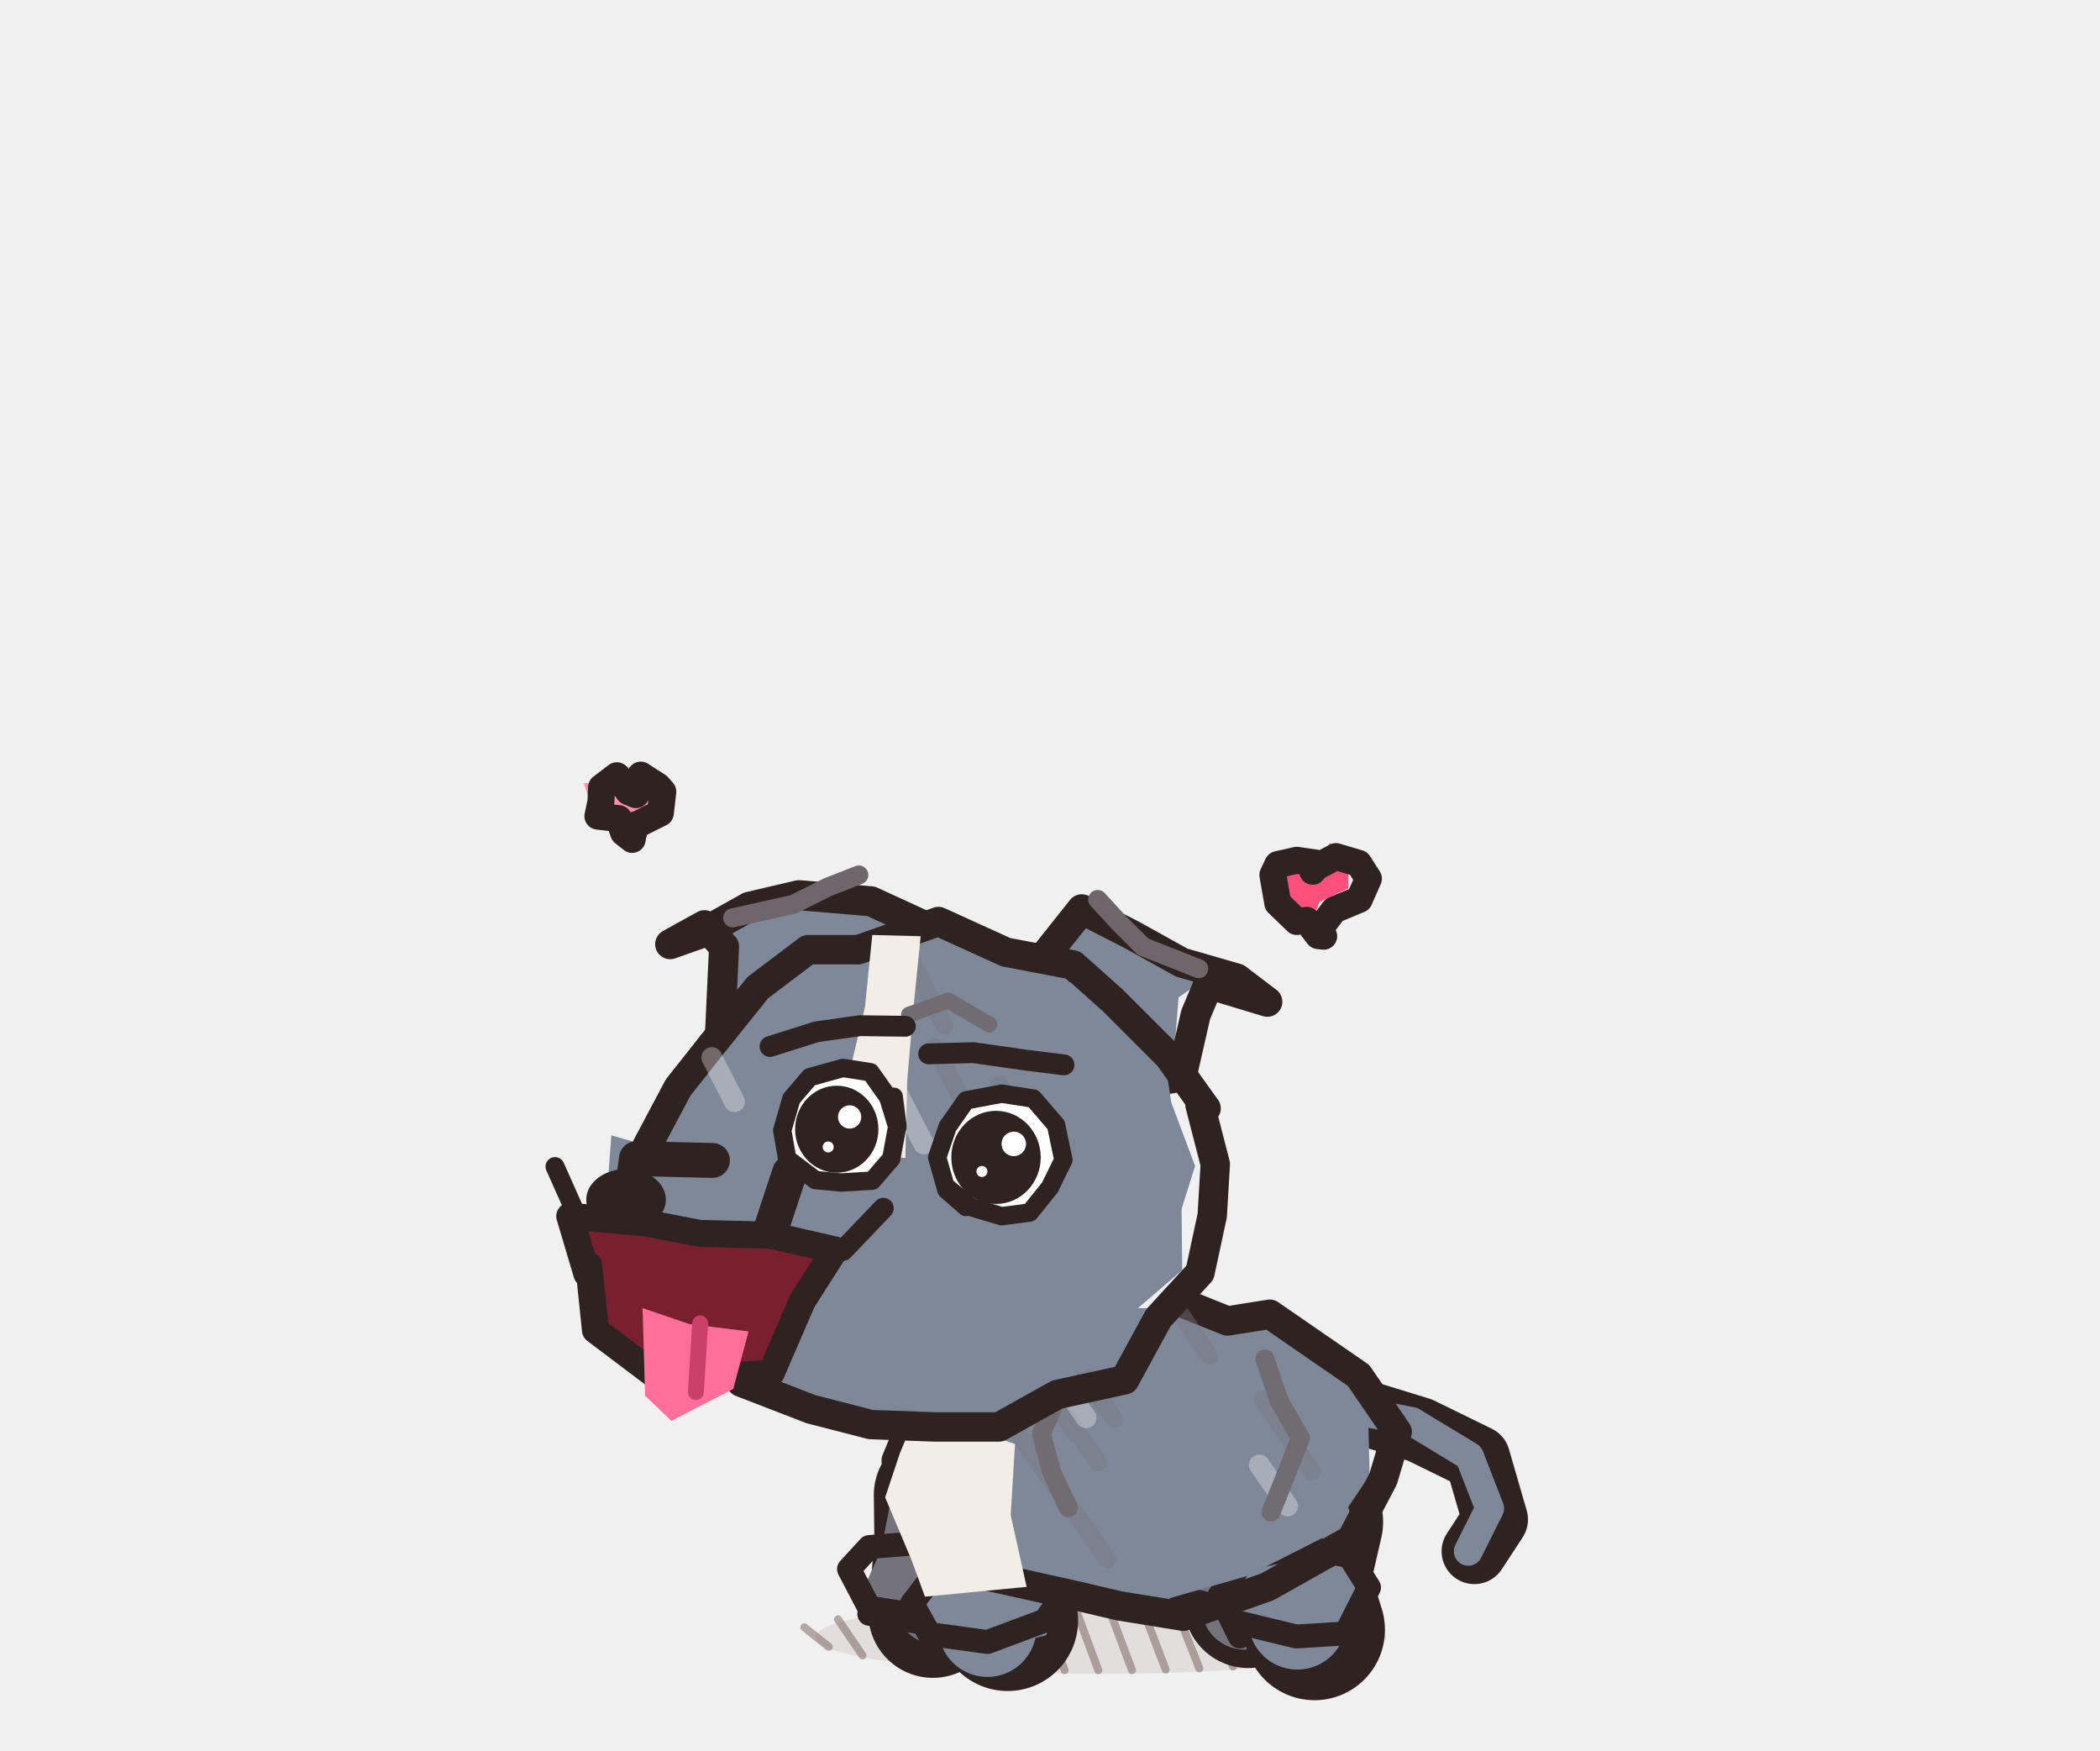
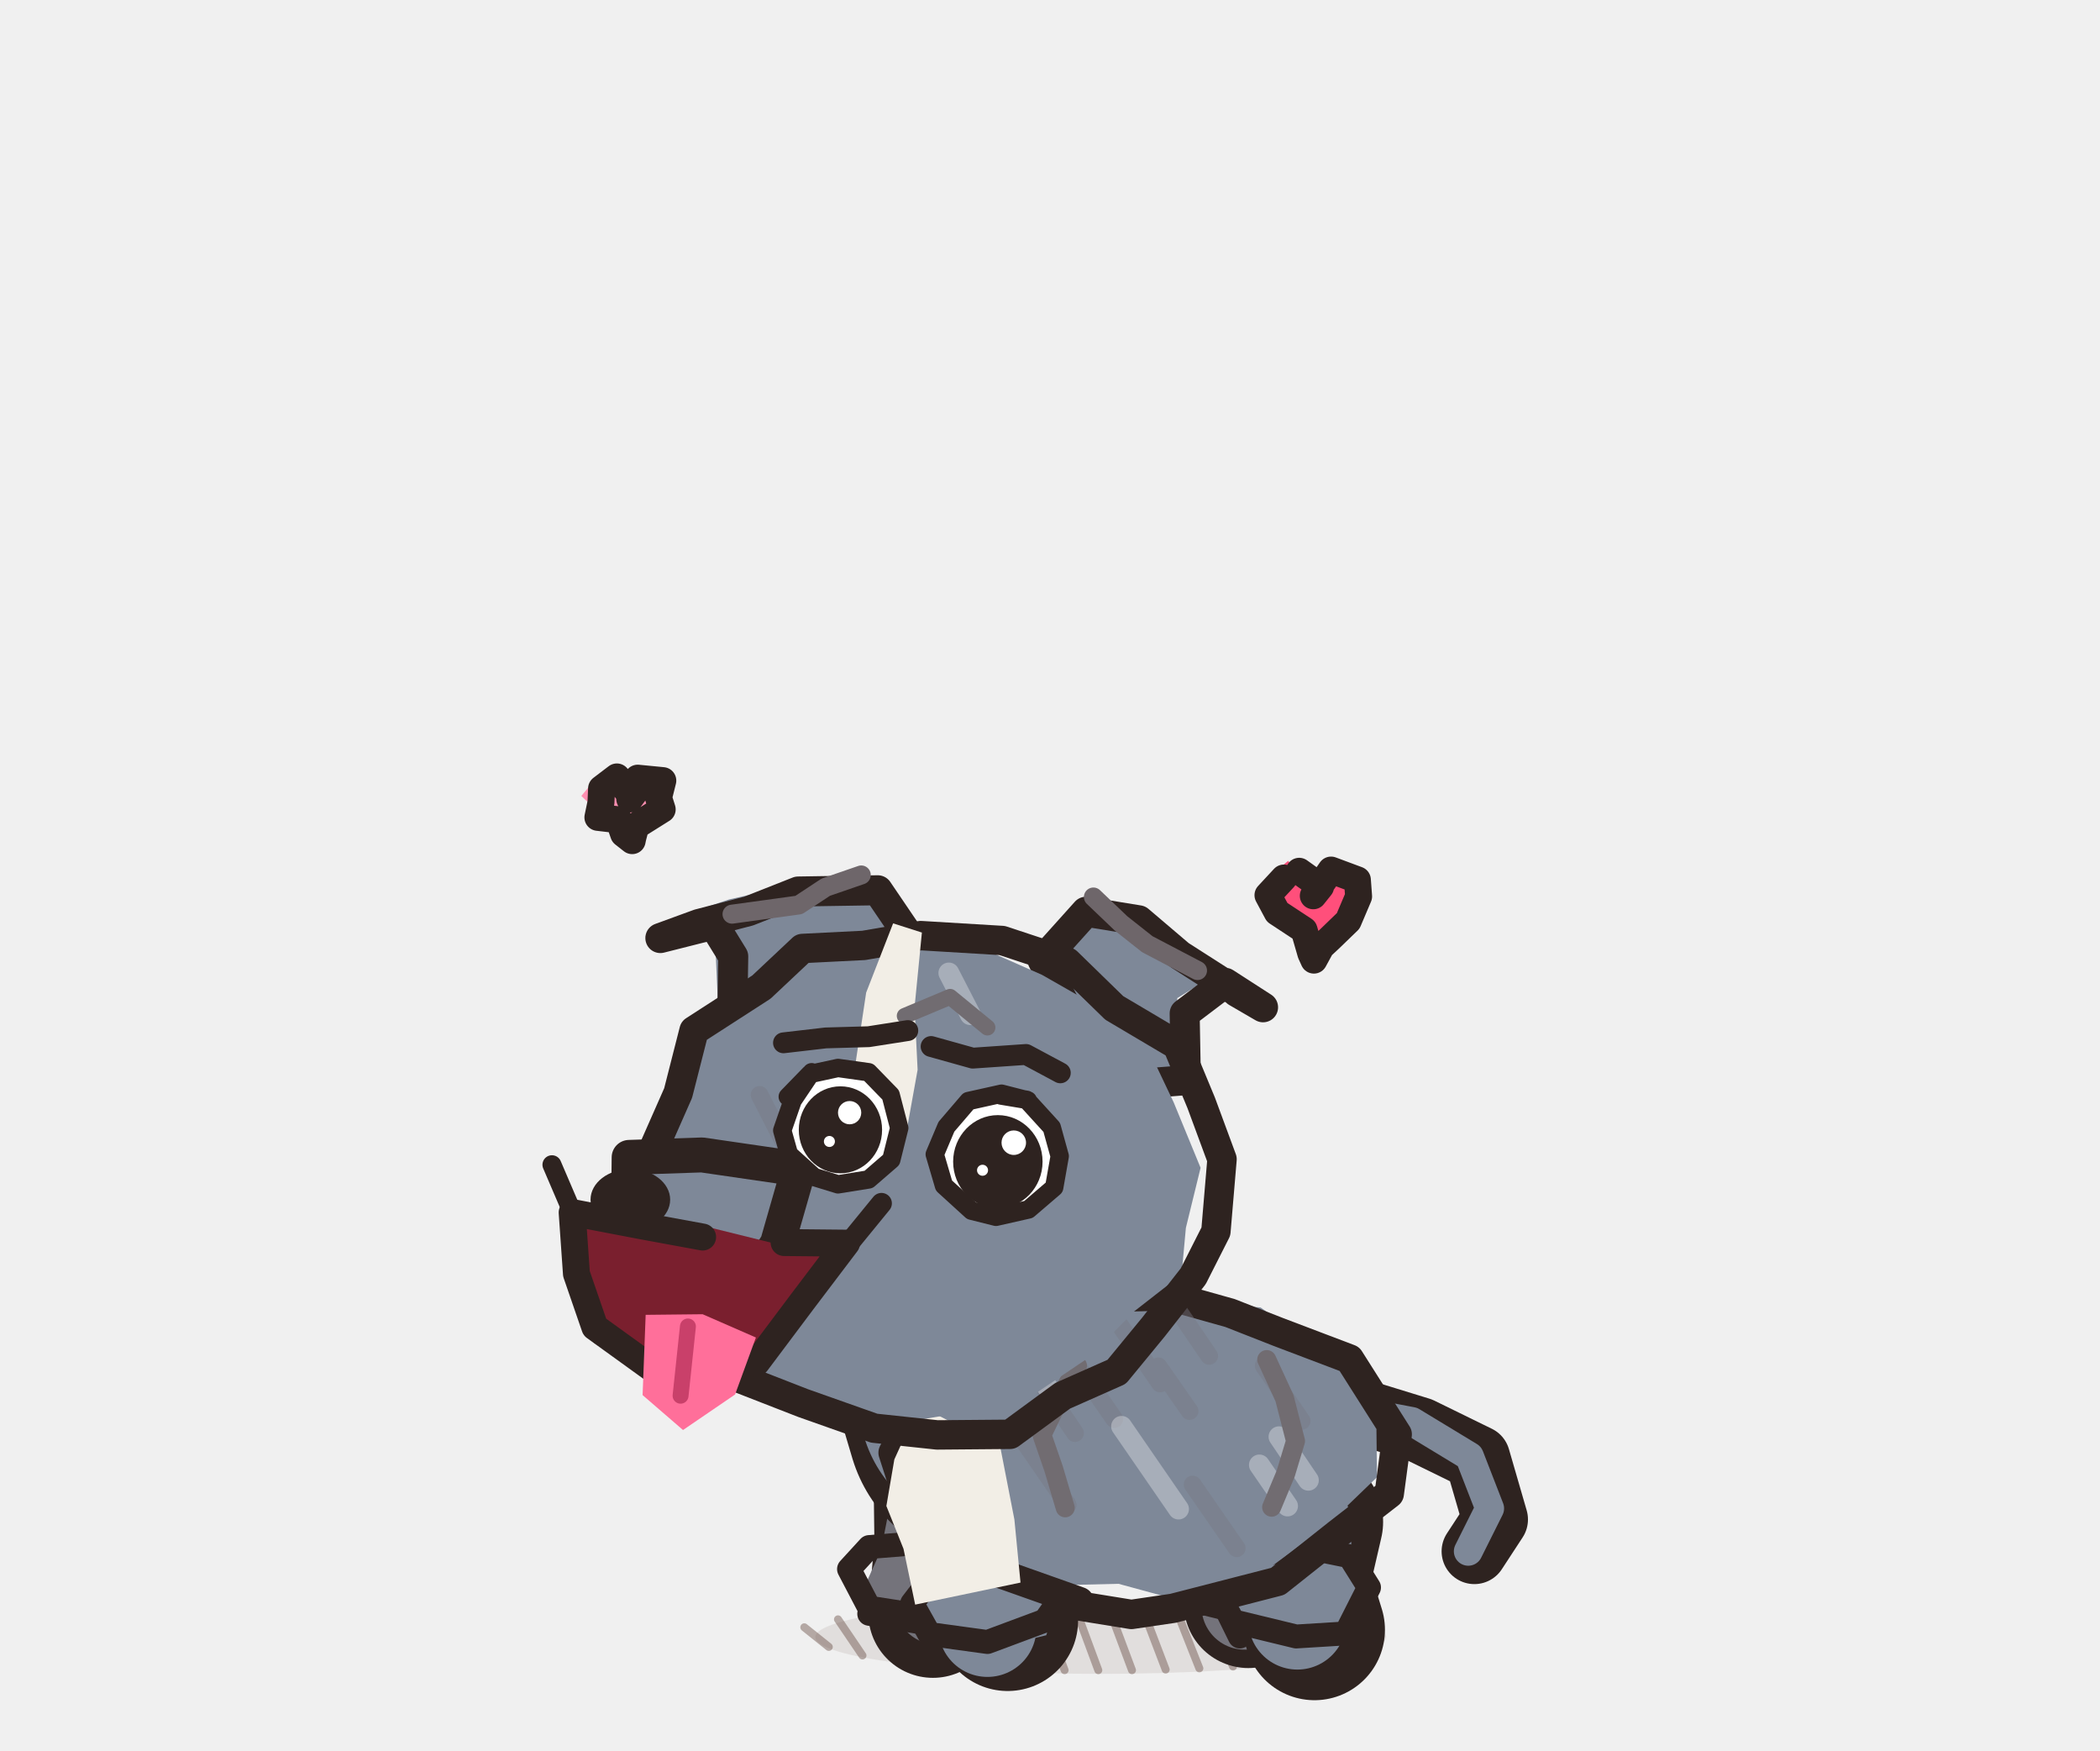
<svg xmlns="http://www.w3.org/2000/svg" width="240" height="200" class="pa-dog pa-pose-happy pa-d-puppy" viewBox="0 0 240 200" role="img" aria-label="Peaches the Pit Bull, happy, puppy">
  <g transform="translate(125.8 186) scale(0.700) translate(-120 -186)">
    <g transform="translate(240 0) scale(-1 1)">
      <ellipse cx="120" cy="187.5" rx="46.6" ry="6" fill="#5B3D32" opacity="0.1" />
      <path d="M76.4 189.4l4 -3.8M81.9 190.6l4 -6.2M87.4 191.4l4 -7.7M92.9 191.9l4 -8.8M98.4 192.3l4 -9.6M103.9 192.6l4 -10.1M109.4 192.8l4 -10.5M114.9 192.9l4 -10.7M120.4 192.9l4 -10.8M125.9 192.9l4 -10.7M131.4 192.7l4 -10.5M136.9 192.5l4 -10.1M142.4 192.2l4 -9.5M147.9 191.8l4 -8.6M153.4 191.3l4 -7.5M158.9 190.5l4 -5.9M164.4 189.1l4 -3.2" stroke="#5B3D32" stroke-width="1.3" stroke-linecap="round" opacity="0.4" fill="none" />
    </g>
    <g class="pa-d-f0">
      <g transform="translate(240 0) scale(-1 1)">
        <path d="M77 150.9L67.9 153.7L58.5 158.3L55.6 168.3L59 173.5" fill="none" stroke="#2E2320" stroke-width="10.7" stroke-linecap="round" stroke-linejoin="round" />
        <path d="M76.4 151.5L68 153.1L58.6 158.8L55.3 167.3L58.8 174.3" fill="none" stroke="#7E8898" stroke-width="4.7" stroke-linecap="round" stroke-linejoin="round" transform="translate(1.2 -0.8)" />
        <g class="pa-d-leg pa-d-leg-FH">
          <path d="M95.3 165.2L97.4 173.5L95.9 182" fill="none" stroke="#2E2320" stroke-width="21.1" stroke-linecap="round" stroke-linejoin="round" />
          <path d="M96.7 163.7L97.7 174.1L95.3 183.3" fill="none" stroke="#74737b" stroke-width="14.1" stroke-linecap="round" stroke-linejoin="round" transform="translate(1.2 -0.8)" />
          <path d="M108.5 176.6L106.1 181.9L97.9 184.6L90 181.4L86.5 176.9L89.9 171.6L98 171.7L105.6 173.8Z" fill="#74737b" />
          <path d="M86.3 178.5L89.4 174.2L97.4 170.2L105.2 173.4L109.6 177.9L105.9 181.3L97.3 183.4L91.7 182.8L86 177.6L89.6 171.5" fill="none" stroke="#2E2320" stroke-width="3.9" stroke-linecap="round" stroke-linejoin="round" />
        </g>
        <g class="pa-d-leg pa-d-leg-FF">
          <path d="M146.5 164.3L146.4 172.3L147.4 183.6" fill="none" stroke="#2E2320" stroke-width="21.1" stroke-linecap="round" stroke-linejoin="round" />
          <path d="M145.7 165L147.4 173.7L145.4 182.5" fill="none" stroke="#74737b" stroke-width="14.1" stroke-linecap="round" stroke-linejoin="round" transform="translate(1.2 -0.8)" />
          <path d="M158.4 178.9L155.8 182.3L147.7 185.9L140.4 182L136.9 178.2L142 172.2L149.4 169.9L156.2 174Z" fill="#74737b" />
          <path d="M157.8 183.7L149.4 185.1L141.9 182.5L137.5 176.8L140.8 173.5L147.9 172L157.8 172.8L161.1 176.4L157.8 182.7L147.5 184.3" fill="none" stroke="#2E2320" stroke-width="3.9" stroke-linecap="round" stroke-linejoin="round" />
        </g>
        <g class="pa-d-leg pa-d-leg-NH">
          <path d="M85.4 168.7L87.6 178.2L85.1 186.3" fill="none" stroke="#2E2320" stroke-width="23" stroke-linecap="round" stroke-linejoin="round" />
          <path d="M85.9 169.9L85.9 177.3L86.7 185.6" fill="none" stroke="#7E8898" stroke-width="16" stroke-linecap="round" stroke-linejoin="round" transform="translate(1.2 -0.8)" />
          <path d="M100.1 180.7L96.7 186.8L87.8 188.8L80.5 187.3L75.7 181.9L80.9 174.1L89.3 172.2L96.4 176.1Z" fill="#7E8898" />
          <path d="M100.2 181.6L98.4 184.9L88.1 187.4L80 186.9L76.2 179.4L79.4 174.3L87.3 172.7L96.6 174.8L100.6 180.7L97.3 187.4" fill="none" stroke="#2E2320" stroke-width="3.9" stroke-linecap="round" stroke-linejoin="round" />
        </g>
        <g class="pa-d-leg pa-d-leg-NF">
          <path d="M136.4 168.9L136.6 178L135.2 184.8" fill="none" stroke="#2E2320" stroke-width="23" stroke-linecap="round" stroke-linejoin="round" />
          <path d="M136.9 169.1L138.3 178.3L137.3 186.8" fill="none" stroke="#7E8898" stroke-width="16" stroke-linecap="round" stroke-linejoin="round" transform="translate(1.2 -0.8)" />
          <path d="M150.5 180.1L148.3 185.8L139.4 189.7L128.9 187.2L126.7 180.4L128.8 174.3L139.2 171.5L147.5 176.5Z" fill="#7E8898" />
          <path d="M139 173.2L146.2 176L150.8 182L148 187L138.5 188.3L129.1 184.8L126.9 181.7L129.3 175.2L139.1 172.8L148.8 174.5" fill="none" stroke="#2E2320" stroke-width="3.9" stroke-linecap="round" stroke-linejoin="round" />
        </g>
-         <path d="M154 158.6L149.8 168.3L140.4 176.9L126.2 178.9L118 181L110.3 181.6L96 177.5L82.6 170.7L76.1 161.1L76.3 152.9L80.5 142.8L92.9 135.8L101 133.5L108.6 133.8L117.3 133.8L125.9 132.6L138.3 138.5L149.2 148.2Z" fill="#7E8898" />
-         <path d="M116.6 131.5L124.5 133.2L138.3 138L149.2 148.4L153.4 158.7L148.9 168.2L140 177.2L123.8 180.8L117 182.4L106.5 184.1L92.8 179.3L79.1 171.6L73.9 161.7L71.6 154L77.9 144.8L92.4 134.8L99.3 135.9L107.3 132.7" fill="none" stroke="#2E2320" stroke-width="4.8" stroke-linecap="round" stroke-linejoin="round" />
-         <path d="M118.9 174.8L124.9 166.2M134 145.6L143.2 132.4M85.5 160.5L93.6 148.7M120.4 159L126.7 149.9M117.8 151.9L126 140.1M102.3 141.6L108.3 132.8M125.4 165.9L133.6 154M124.2 154.2L131.3 143.7" stroke="#767882" stroke-width="2.9" stroke-linecap="round" opacity=".42" />
-         <path d="M122.4 151.7L130.6 139.8M122.5 140.7L127.6 133.4M89.5 166.1L94.1 159.4M127.8 148L134.2 138.8" stroke="#fff" stroke-width="3.4" stroke-linecap="round" opacity=".32" />
-         <path d="M134 156L149.9 150.5L152.8 157.5L155.2 164.7L150.9 174.9L148.7 180.9L132.1 179.3L134.7 167.6Z" fill="#F2EEE6" />
-         <path d="M124.5 143L127.2 148.6L129.7 154.3L128 160.6L125.3 166.4" fill="none" stroke="#716c71" stroke-width="3.1" stroke-linecap="round" stroke-linejoin="round" />
-         <path d="M93.2 142.1L90.9 148.9L87.4 155L89.8 161.1L92.2 167.1" fill="none" stroke="#716c71" stroke-width="3.1" stroke-linecap="round" stroke-linejoin="round" />
-         <path d="M108.3 95.9L107.3 83.1L103.6 80.5L95.6 83.4L99.6 80L109.6 76.7L114.6 70.9L124.3 68.5L129.1 75.3L127.5 83.2L122.3 89.7L114.1 95.9Z" fill="#7E8898" />
-         <path d="M112.3 97L106.8 96L104.5 85.9L102.4 80.9L92.8 83.8L97.8 80L106.8 77.4L114.9 72.9L123.1 68.7L128.9 76L126.5 84.3L119.7 89.5" fill="none" stroke="#2E2320" stroke-width="4.9" stroke-linecap="round" stroke-linejoin="round" />
-         <path d="M104 78.4L113.1 74.8L117 70.9L120.5 67.1" fill="none" stroke="#6e666a" stroke-width="3.1" stroke-linecap="round" stroke-linejoin="round" />
-         <path d="M152.4 70.5L159.7 65.4L168.9 64.4L178.2 67.3L187.1 70.5L192 71.6L184 69.7L181.3 75.5L183.4 85.9L174.9 88.8L165.4 82.4L159.4 78.5Z" fill="#7E8898" />
-         <path d="M157 80.2L148.8 71.4L157.5 67.4L169.3 66.4L177.4 68.3L184.9 72.5L190.3 74.4L184.7 71.3L181.5 74.8L182.2 89.7L172.8 89.7L163.3 86.6" fill="none" stroke="#2E2320" stroke-width="4.9" stroke-linecap="round" stroke-linejoin="round" />
-         <path d="M159.5 63.1L164.6 65.1L170.2 67.9L180.1 70.1" fill="none" stroke="#6e666a" stroke-width="3.1" stroke-linecap="round" stroke-linejoin="round" />
-         <path d="M195.3 108.1L193.4 117.3L192.8 126.6L185.9 134.2L181.2 143.1L169.4 147.4L160.8 150.2L147.8 151L138.9 149.2L129.3 147.3L119.9 142.8L115.2 134.9L106.7 127.6L106.8 117.6L104.6 110.6L108.5 100.2L110 90.1L120.7 84.9L129.3 76.5L140.3 75.3L151.5 70.9L160.2 72.6L168.8 75.8L178 83.7L185.3 89.2L190.4 97Z" fill="#7E8898" />
-         <path d="M102.8 101.2L108.9 92.7L118 83.6L124.5 77.8L135.5 75.7L146.5 70.7L159.6 75.3L167.8 75.3L176 81.5L183.7 91.1L189 97.8L194.1 107.4L194.1 119.1L192.5 128.8L184.6 136.5L178.7 145.9L167.3 150.3L157.6 152.8L147.1 153.2L136.6 153.2L127.1 147.9L116.1 145.5L110.6 135.4L103.8 128L101.8 118.7L101.3 110.3L103.8 100.6" fill="none" stroke="#2E2320" stroke-width="4.8" stroke-linecap="round" stroke-linejoin="round" />
-         <path d="M145.5 87.7L151.3 76.4M133.3 103.7L136.6 97.3M137.9 112.6L142.5 103.7M141 103L147.1 91.1" stroke="#767882" stroke-width="2.9" stroke-linecap="round" opacity=".42" />
-         <path d="M148.9 107L156.2 93M179.8 100.1L183.5 92.9" stroke="#fff" stroke-width="3.4" stroke-linecap="round" opacity=".32" />
-         <path d="M149.4 73.1L157.3 72.9L158.5 84.7L160.9 94.8L164.6 107.9L151.9 109.3L151.6 96.7L150.6 85Z" fill="#F2EEE6" />
-         <path d="M138.2 87.5L144.9 83.6L151.3 85.9" fill="none" stroke="#716c71" stroke-width="2.6" stroke-linecap="round" stroke-linejoin="round" />
-         <path d="M173.9 108.4L188.1 109L199.9 105.6L200.6 115L203.9 125.3L204.4 134.3L193.4 135.9L183.7 141.2L178.9 130.4L175.9 119.2Z" fill="#7E8898" />
-         <path d="M183.4 109.7L195.8 109.4L197.1 119.2L201.3 125.6L201.6 134.5L192.3 139.8L178.6 143.6L177.4 131.7L174.5 122.9L170.8 111.7" fill="none" stroke="#2E2320" stroke-width="5.7" stroke-linecap="round" stroke-linejoin="round" />
-         <path d="M147 109L145.2 114.5L141.4 117.9L136.9 119L131.6 118L127.5 114.3L126.3 109.2L127.6 104.1L131.2 99.8L136.6 98.6L141.5 99.7L145.5 104.1Z" fill="#FFFFFF" />
-         <path d="M145.1 114.1L141.2 117.3L136.2 118.8L131.6 118.2L128.3 114.1L126.1 109.6L127.3 103.9L131 99.6L136.2 98.8L142 99.9L145 104.2L146.7 109.2L145.2 114.5L142 117.3" fill="none" stroke="#2E2320" stroke-width="3" stroke-linecap="round" stroke-linejoin="round" />
-         <ellipse cx="137.1" cy="109.2" rx="7.3" ry="7.6" fill="#2E2320" />
-         <ellipse cx="134.2" cy="107" rx="2" ry="2" fill="#FFFFFF" />
-         <ellipse cx="139.4" cy="111.5" rx="0.9" ry="0.9" fill="#FFFFFF" />
-         <path d="M126 94.1L132.4 93.3L140.8 92.1L148.1 92.3" fill="none" stroke="#2E2320" stroke-width="3.4" stroke-linecap="round" stroke-linejoin="round" />
-         <path d="M172.2 104.2L170.5 109.3L167.1 112.6L162.1 113.6L157.9 112.2L154.5 109.3L152.7 104.1L154.3 99.5L157.6 95.6L162.6 94.1L167.5 95.4L170.6 99Z" fill="#FFFFFF" />
-         <path d="M153.2 104.3L154.7 99.4L157.6 95.3L162.1 94.6L167.5 96.1L170.5 99.6L172 104.8L171.2 109.4L166.6 112.9L162.4 113.3L157.3 113L154.2 109.4L153.2 104L153.8 99.3" fill="none" stroke="#2E2320" stroke-width="3" stroke-linecap="round" stroke-linejoin="round" />
-         <ellipse cx="163.1" cy="104.6" rx="6.8" ry="7.1" fill="#2E2320" />
-         <ellipse cx="161" cy="102.6" rx="1.9" ry="1.9" fill="#FFFFFF" />
-         <ellipse cx="164.5" cy="107.5" rx="0.9" ry="0.9" fill="#FFFFFF" />
-         <path d="M151.9 87.8L159.3 87.7L166.4 88.7L174 91.1" fill="none" stroke="#2E2320" stroke-width="3.4" stroke-linecap="round" stroke-linejoin="round" />
-         <ellipse cx="197.5" cy="116.1" rx="6.5" ry="5" fill="#2E2320" />
-         <path d="M163.5 124.7L173 123L184.9 120.7L194.6 119.3L205.4 119.1L203.1 128.6L201.4 137.2L189.6 145.5L173.9 143L169.3 134.6Z" fill="#7A1F2E" />
-         <path d="M203.6 126.8L202.5 137.4L191.5 145.7L173.8 144.4L168.7 132.6L163.4 124.3L173.9 121.9L185.5 121.6L194.3 119.9L206.7 118.8L203.9 128.2" fill="none" stroke="#2E2320" stroke-width="4.4" stroke-linecap="round" stroke-linejoin="round" />
-         <path d="M177.5 137.6L187.2 136.4L194.8 133.8L194.4 148.1L190.1 152.2L180 147Z" fill="#FF6F9A" />
-         <path d="M185.4 136.3L186.1 147.5" fill="none" stroke="#C9406A" stroke-width="2.6" stroke-linecap="round" stroke-linejoin="round" />
-         <path d="M155.5 117.5L162.1 124.4" fill="none" stroke="#2E2320" stroke-width="3.4" stroke-linecap="round" stroke-linejoin="round" />
-         <path d="M209.1 110.7L205.8 118.1" fill="none" stroke="#2E2320" stroke-width="3.1" stroke-linecap="round" stroke-linejoin="round" />
-         <path d="M87 61.9L86 62.2L87.7 60.4L92.3 59.7L92.3 62.8L91.8 67.1L88.1 69.9L86.7 72.1L85.9 70.8L85.9 71.8L84.3 67.5L79.6 65.3L79.6 62.2L78.9 60.2L82.6 57.9L84.5 60.9Z" fill="#FF4F7B" />
-         <path d="M86.4 70.5L84.5 73L83.6 73.1L84.1 71.7L81.9 68.8L77.8 67.1L76.3 63.7L77.9 61.2L81.6 60.1L84.8 61.8L85.4 62.5L84.6 61.2L88 60.7L91.1 61.4L91.9 63.1L91.1 67.7L88 70.7" fill="none" stroke="#2E2320" stroke-width="4.4" stroke-linecap="round" stroke-linejoin="round" />
-         <path d="M198.7 48.2L199.3 48.8L199.5 46.4L202 48.2L204.4 48.1L203 52.4L199.8 55.1L198.8 55.7L199 56.4L197.5 54.3L197.3 54.8L195.3 52.4L192.3 50.5L193.4 46.6L197.7 45.3L197.9 48.1Z" fill="#FF8FB1" />
-         <path d="M195.7 54.9L191.9 53L191.5 49.5L192.3 48.6L195.1 46.8L196.6 49.6L195.9 50L197.1 49.5L199 46.9L201.5 48.8L201.6 51.1L202.1 53.5L198.7 53.9L197.9 56.2L196.5 57.3L196.4 56.7L195.9 54.9" fill="none" stroke="#2E2320" stroke-width="4.4" stroke-linecap="round" stroke-linejoin="round" />
+         <path d="M136.8 151.2L138.7 144.8L138.2 137.8L139.4 131.6" fill="none" stroke="#2E2320" stroke-width="49.6" stroke-linecap="round" stroke-linejoin="round" />
+         <path d="M137 149.6L138 144.1L139.4 137.7L140.8 130.4" fill="none" stroke="#7E8898" stroke-width="42.6" stroke-linecap="round" stroke-linejoin="round" transform="translate(1.2 -0.8)" />
+         <path d="M152.8 155.3L152 166.9L140.4 174.2L125.3 179L117.1 178.8L108.3 181.2L94.2 177.5L83.1 169.3L74.9 161.4L75 152.7L81.6 142.5L93.9 133.7L101.6 133.1L109.7 131L118.7 132.8L126.4 132.5L137.8 136.8L148.3 146Z" fill="#7E8898" />
+         <path d="M125.5 182.1L115 183.8L108.2 182.8L91.1 178.4L81.4 170.7L72.9 164.1L71.6 154.4L79.4 142.1L91 137.7L98.9 134.6L108.9 131.8L116.9 132L125.1 132.9L139.2 140L149.3 148.3L153.9 157.4L150 169.5L141 175.5L123.5 181.7" fill="none" stroke="#2E2320" stroke-width="4.8" stroke-linecap="round" stroke-linejoin="round" />
+         <path d="M117.8 151.9L126 140.1M102.3 141.6L108.3 132.8M125.4 165.9L133.6 154M124.2 154.2L131.3 143.7M97.8 173L105 162.6M110.3 146.1L116.8 136.7M105.5 150.6L110.6 143.3M87.2 152.2L93.4 143.2" stroke="#767882" stroke-width="2.9" stroke-linecap="round" opacity=".42" />
+         <path d="M89.5 166.1L94.1 159.4M127.8 148L134.2 138.8M86.1 161.9L90.9 154.8M107.3 166.6L116.6 153.1" stroke="#fff" stroke-width="3.4" stroke-linecap="round" opacity=".32" />
+         <path d="M136.4 156.5L149.7 149.7L153.7 158.5L155 166.1L152.2 173.1L150.3 182.2L133.1 178.6L134.1 168.3Z" fill="#F2EEE6" />
+         <path d="M123.8 143.2L126.9 148.9L129.6 154.5L127.7 160L125.8 166.4" fill="none" stroke="#716c71" stroke-width="3.1" stroke-linecap="round" stroke-linejoin="round" />
+         <path d="M92.9 142.2L90 148.5L88.2 155.5L89.8 160.8L92.1 166.3" fill="none" stroke="#716c71" stroke-width="3.1" stroke-linecap="round" stroke-linejoin="round" />
+         <path d="M108.2 94.6L107.5 83.2L101.2 79.3L97.3 83.5L99.1 80L107.5 74.4L114 71.7L125.6 69.2L128.1 74L125.5 81.9L121 89.9L115.7 96.2Z" fill="#7E8898" />
+         <path d="M98.5 81.7L107.1 76.2L113.8 70.5L122.4 69.1L129.5 77L125.4 85.2L118 91.1L112.5 97.1L106.1 96.6L106.3 85.7L99.7 80.7L93.5 84.7L97.8 82.2" fill="none" stroke="#2E2320" stroke-width="4.9" stroke-linecap="round" stroke-linejoin="round" />
+         <path d="M104.2 78.7L112.4 74.4L116.7 71L121.2 66.7" fill="none" stroke="#6e666a" stroke-width="3.1" stroke-linecap="round" stroke-linejoin="round" />
+         <path d="M152.5 70.1L160.6 64.7L172.3 65.2L180.7 67.1L186.9 69.2L194.4 73.2L187 70.8L182.9 75.1L182.3 88.6L174.5 90.1L168.1 84.3L160 77.8Z" fill="#7E8898" />
+         <path d="M164.3 84.8L154.8 81.7L150.9 73.7L156.4 65.6L169.4 65.8L177.5 69L185.6 71.1L191.9 73.4L183.2 71.2L180 76.4L180.2 88.9L174 91.4" fill="none" stroke="#2E2320" stroke-width="4.9" stroke-linecap="round" stroke-linejoin="round" />
+         <path d="M159.1 63.1L164.9 65.1L169.3 68L180.2 69.5" fill="none" stroke="#6e666a" stroke-width="3.1" stroke-linecap="round" stroke-linejoin="round" />
+         <path d="M194.6 109.9L195.3 118.7L192.3 128L187.8 134.9L181.1 144.6L171.1 147.4L158.7 150.6L150.1 152.1L139.3 150.3L130.6 147.7L122 141.9L114.5 134.3L106.8 128.3L106.1 120.7L103.7 110.9L108.1 100.2L112 92L118.9 85.5L129.6 79.4L140.5 74.6L149 72.8L159 75.6L169 75.7L179.3 84.5L185.3 89.1L189.8 98.1Z" fill="#7E8898" />
+         <path d="M192 126.9L185.8 134.9L179.9 144.9L168.6 149.3L157 153.4L146.7 154.5L134.8 154.4L126.2 148.1L117.4 144.2L111.4 136.9L104.9 128.6L101.2 121.3L100.2 109.5L103.6 100.3L107.5 90.9L117.8 84.8L125.5 77.3L136.1 73.8L149.4 73L158.7 74.6L168.7 75.1L175.4 81.4L186.4 88.5L189 98.7L193.5 108.9L191.8 119.2" fill="none" stroke="#2E2320" stroke-width="4.8" stroke-linecap="round" stroke-linejoin="round" />
+         <path d="M131.1 116.5L136.7 105.8M163.9 112.1L167.3 105.5M171.3 107.6L175.7 99M134.9 109.5L139.8 99.9" stroke="#767882" stroke-width="2.9" stroke-linecap="round" opacity=".42" />
+         <path d="M141.3 85.9L144.8 79.1M160.8 110.8L167.2 98.6" stroke="#fff" stroke-width="3.4" stroke-linecap="round" opacity=".32" />
+         <path d="M149.2 72.5L153.9 71L158.3 82.3L160 93.6L164.3 106.9L151.9 106L149.9 94.9L150.4 84.7Z" fill="#F2EEE6" />
+         <path d="M138.5 88L144.6 83L152 86.1" fill="none" stroke="#716c71" stroke-width="2.6" stroke-linecap="round" stroke-linejoin="round" />
+         <path d="M171.5 109.1L184.4 109.3L197.6 107.4L198.9 117L200.3 126.4L204.2 132.8L191.6 136.5L182.5 141.5L177.5 130.7L176.3 119.3Z" fill="#7E8898" />
+         <path d="M179.5 144.7L178.2 131.7L172.8 123.3L169.3 111.1L185.1 108.8L197 109.2L197.1 118.3L199.7 126.9L201 137.2L189.5 138.8" fill="none" stroke="#2E2320" stroke-width="5.7" stroke-linecap="round" stroke-linejoin="round" />
+         <path d="M146.8 109.3L145.2 113.9L141.8 118.1L136.4 119.1L131.5 117.6L127.5 114L126.2 109.3L128 104.2L131.5 99.8L136.8 98.3L141.6 99.7L145.1 103.7Z" fill="#FFFFFF" />
+         <path d="M131.9 99.9L136.2 98.8L141.6 100L145.2 104.2L147.1 108.7L145.6 113.8L141.1 117.9L137.1 118.9L131.8 117.7L127.6 114.1L126.7 109L128 104.3L132.1 99.8L136.3 99.1" fill="none" stroke="#2E2320" stroke-width="3" stroke-linecap="round" stroke-linejoin="round" />
+         <ellipse cx="136.8" cy="109.9" rx="7.3" ry="7.6" fill="#2E2320" />
+         <ellipse cx="134.2" cy="106.8" rx="2" ry="2" fill="#FFFFFF" />
+         <ellipse cx="139.3" cy="111.3" rx="0.9" ry="0.9" fill="#FFFFFF" />
+         <path d="M126.6 95.4L132.2 92.4L140.9 93L147.7 91.1" fill="none" stroke="#2E2320" stroke-width="3.4" stroke-linecap="round" stroke-linejoin="round" />
+         <path d="M172.1 104.1L170.9 108.8L167.1 112.2L162.4 113.9L157.6 112.7L154.2 109L152.7 104.1L154.3 99.5L157.9 95.6L162.5 94.4L167.4 96L170.9 99Z" fill="#FFFFFF" />
+         <path d="M167.2 95.3L170.3 99.9L172 104.8L170.9 108.7L166.8 112.4L162.9 113.6L157.9 112.8L154.2 109.6L152.9 104.4L154.3 99L157.9 95.3L162.9 94.6L167.5 95.6L171.1 99.3" fill="none" stroke="#2E2320" stroke-width="3" stroke-linecap="round" stroke-linejoin="round" />
+         <ellipse cx="162.5" cy="104.7" rx="6.8" ry="7.1" fill="#2E2320" />
+         <ellipse cx="161" cy="101.9" rx="1.9" ry="1.9" fill="#FFFFFF" />
+         <ellipse cx="164.3" cy="106.6" rx="0.9" ry="0.9" fill="#FFFFFF" />
+         <path d="M151.5 88.5L157.9 89.5L164.9 89.7L171.8 90.5" fill="none" stroke="#2E2320" stroke-width="3.4" stroke-linecap="round" stroke-linejoin="round" />
+         <ellipse cx="196.8" cy="116.1" rx="6.5" ry="5" fill="#2E2320" />
+         <path d="M163.2 125.4L173.5 123.2L183.6 120.7L195 120.1L206.6 118.1L203.4 128.5L202.6 135.7L191.6 145.2L175.3 142.2L169.8 134.3Z" fill="#7A1F2E" />
+         <path d="M185 122.2L194.8 120.4L206.3 118.2L205.6 128.2L202.6 136.9L190 146L176.2 142.7L168.7 132.7L161.5 123.2L171.7 123.1" fill="none" stroke="#2E2320" stroke-width="4.4" stroke-linecap="round" stroke-linejoin="round" />
+         <path d="M176.3 138.6L185 134.8L194.3 134.9L194.8 148L188.2 153.7L179.7 147.9Z" fill="#FF6F9A" />
+         <path d="M187.4 136.8L188.6 148.1" fill="none" stroke="#C9406A" stroke-width="2.6" stroke-linecap="round" stroke-linejoin="round" />
+         <path d="M155.8 116.7L162.5 124.9" fill="none" stroke="#2E2320" stroke-width="3.4" stroke-linecap="round" stroke-linejoin="round" />
+         <path d="M209.6 110.4L206.3 118.1" fill="none" stroke="#2E2320" stroke-width="3.1" stroke-linecap="round" stroke-linejoin="round" />
+         <path d="M85.9 63.8L86.7 64.6L89.4 60.8L91 62.1L94 65.1L90.3 69.3L87.7 70.4L85.3 73.9L85.7 74.2L84.6 74.9L82.9 72.6L79.1 68.5L78.8 64.8L80.4 61.2L82.3 62.4L84.5 64.1Z" fill="#FF4F7B" />
+         <path d="M90.1 63.6L92.7 66.4L91.2 69.2L86.8 72.1L85.7 75.9L85.2 77L84 74.8L82.6 73.5L79.6 70.6L77.9 66.6L78.1 63.9L82.4 62.3L83.8 64.3L85.3 66.5L84.1 65L87.6 62.5" fill="none" stroke="#2E2320" stroke-width="4.4" stroke-linecap="round" stroke-linejoin="round" />
+         <path d="M198.5 49.4L199.3 48.4L199.7 45.8L203.3 48.4L204.8 50.2L201.8 53.1L199.4 53.4L199.9 54.2L198.2 56.5L198.4 55.6L197.5 54L193.3 52.3L193.3 48.5L193.9 48.2L196.7 45.9L198.1 49.1Z" fill="#FF8FB1" />
+         <path d="M197.1 49.7L199 47.1L201.5 49L201.6 51.3L202.1 53.7L198.7 54.1L197.9 56.4L196.5 57.5L196.4 57L195.9 55.1L191.6 52.4L192.2 50.5L191.5 47.7L195.6 47.3L195.5 48.8L196.9 50.7" fill="none" stroke="#2E2320" stroke-width="4.4" stroke-linecap="round" stroke-linejoin="round" />
      </g>
    </g>
  </g>
</svg>
